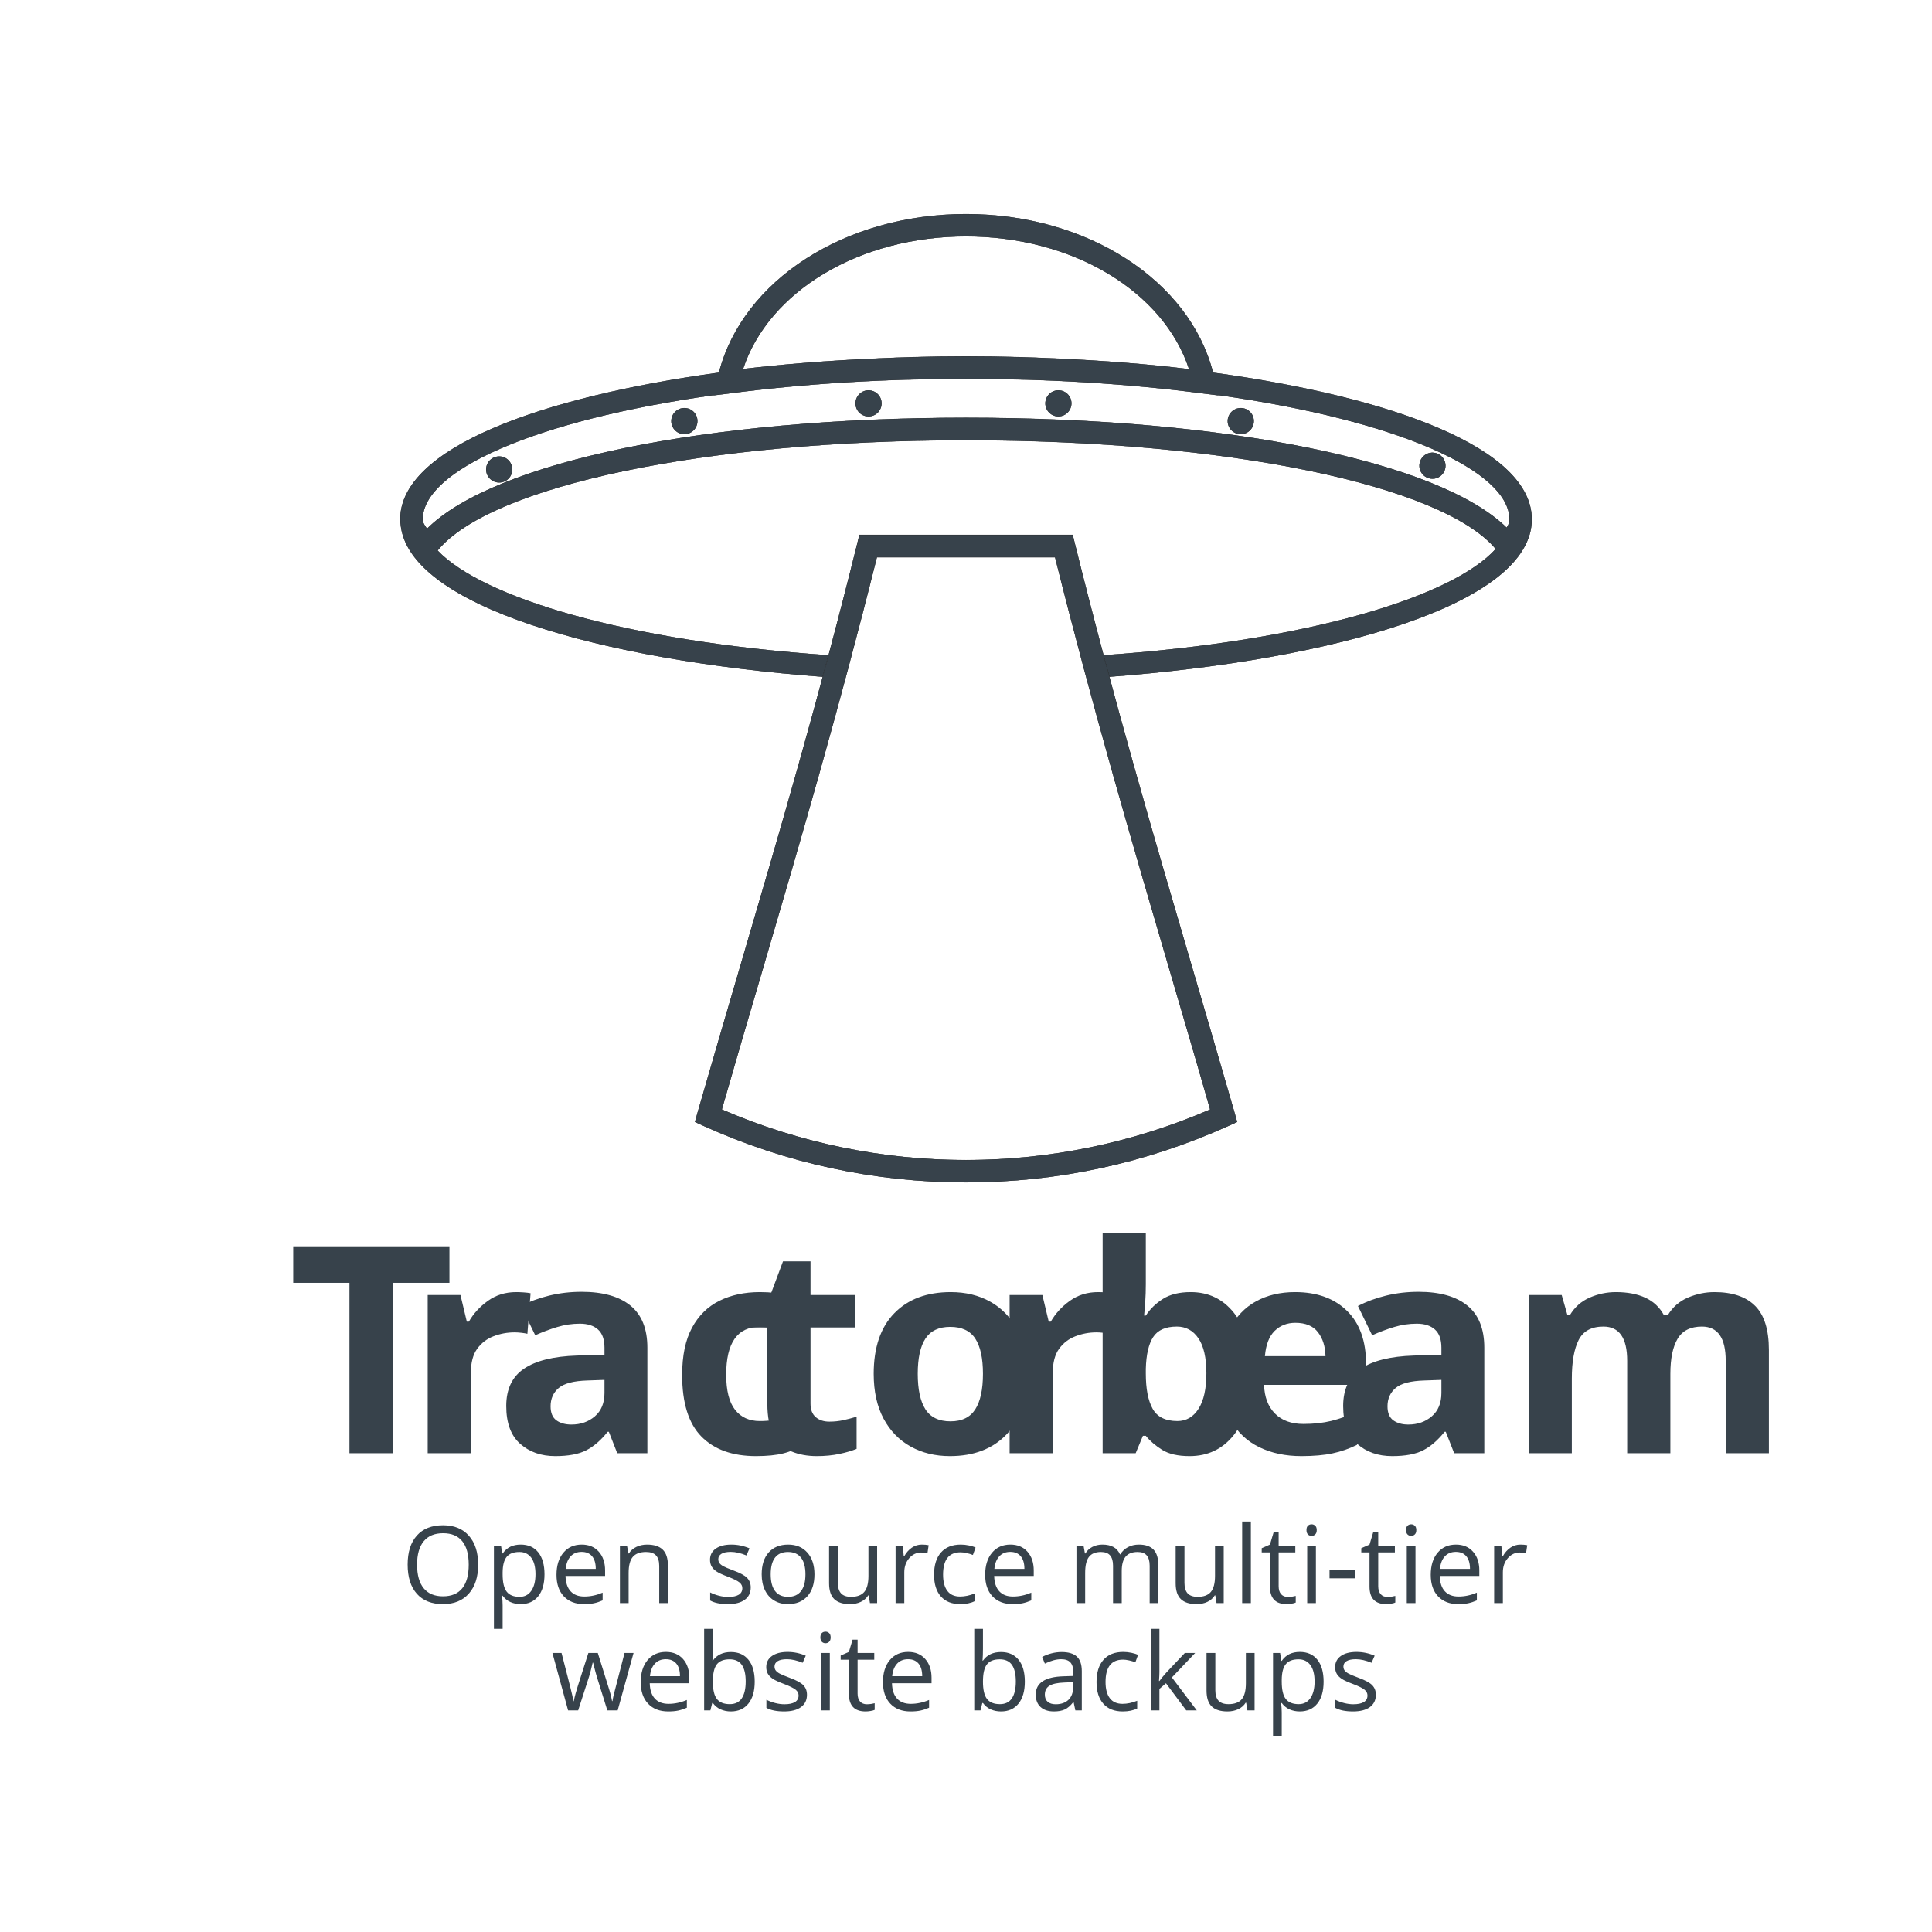
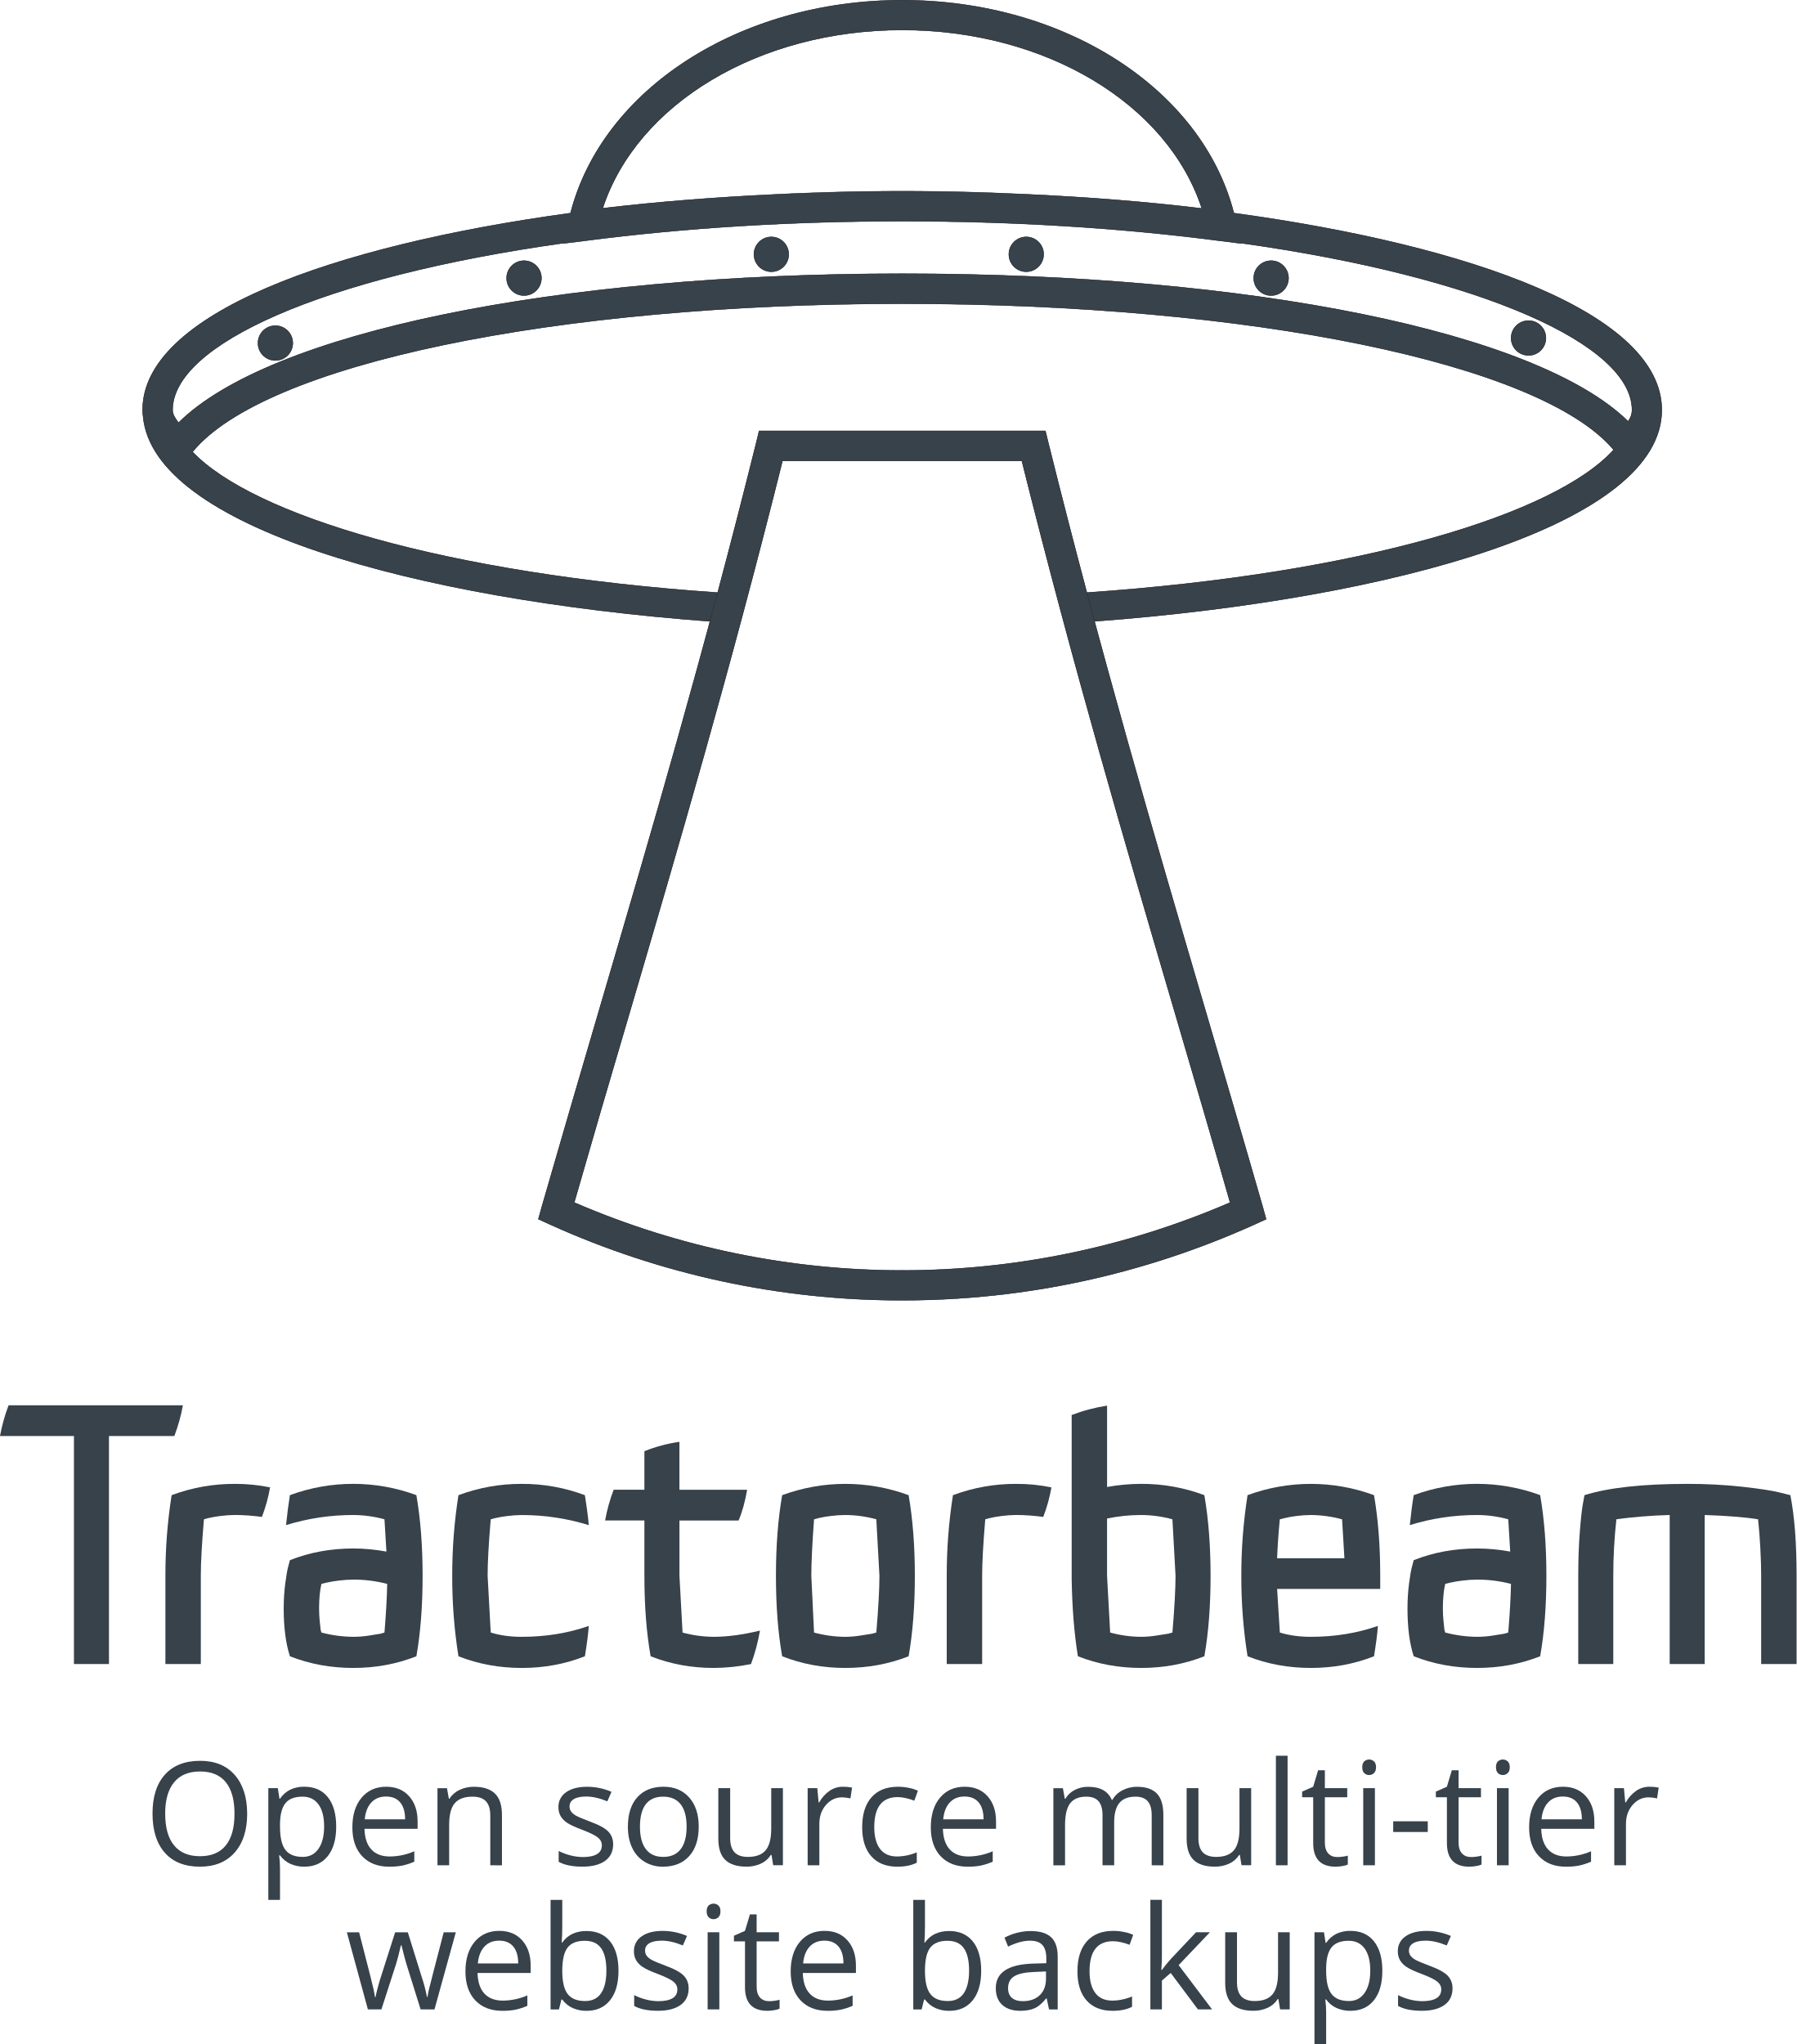
- <svg xmlns="http://www.w3.org/2000/svg" id="Logo" viewBox="0 0 3600 3600">
-   <defs>
-     <style>.cls-1,.cls-2,.cls-3,.cls-9{fill:#37424b;}.cls-2{stroke:#222;stroke-width:0.42px;}.cls-3{font-size:540px;font-family:Quam-Bold, Quam;font-weight:700;}.cls-4{letter-spacing:-0.11em;}.cls-5{letter-spacing:-0.03em;}.cls-6{letter-spacing:-0.01em;}.cls-7{letter-spacing:-0.01em;}.cls-8{letter-spacing:-0.01em;}.cls-9{font-size:200px;font-family:OpenSans, Open Sans;}</style>
+ <svg xmlns="http://www.w3.org/2000/svg" height="2836.38" width="2493.18" version="1.1" viewBox="0 0 2493.18 2836.38" id="Logo">
+   <defs id="defs142">
+     <style id="style140">.cls-1,.cls-2{fill:#37424b;}.cls-2{stroke:#222;stroke-width:0.42px;}</style>
  </defs>
-   <g id="Saucer">
-     <path class="cls-1" d="M930,899a24.22,24.22,0,1,1,24.37-24.31A24.19,24.19,0,0,1,930,899Zm0,0" />
-     <path class="cls-2" d="M930,899a24.22,24.22,0,1,1,24.37-24.31A24.15,24.15,0,0,1,930,899Zm0,0" />
-     <path class="cls-1" d="M1275.08,808.87a24.22,24.22,0,1,1,24.37-24.31,24.29,24.29,0,0,1-24.37,24.31Zm0,0" />
-     <path class="cls-2" d="M1275.08,808.91a24.25,24.25,0,1,1,24.37-24.37,24.31,24.31,0,0,1-24.37,24.37Zm0,0" />
-     <path class="cls-1" d="M1618.49,775.86a24.22,24.22,0,1,1,24.12-24.12,24.24,24.24,0,0,1-24.12,24.12Zm0,0" />
-     <path class="cls-2" d="M1618.49,775.84a24.22,24.22,0,1,1,24.12-24.06,24.19,24.19,0,0,1-24.12,24.06Zm0,0" />
-     <path class="cls-1" d="M1972.07,775.86a24.22,24.22,0,1,1,24.31-24.12,24.41,24.41,0,0,1-24.31,24.12Zm0,0" />
-     <path class="cls-2" d="M1972.07,775.84a24.22,24.22,0,1,1,24.31-24.06,24.36,24.36,0,0,1-24.31,24.06Zm0,0" />
-     <path class="cls-1" d="M2311.9,808.87a24.22,24.22,0,1,1,24.31-24.31,24.24,24.24,0,0,1-24.31,24.31Zm0,0" />
-     <path class="cls-2" d="M2311.9,808.91a24.25,24.25,0,1,1,24.31-24.37,24.25,24.25,0,0,1-24.31,24.37Zm0,0" />
-     <path class="cls-1" d="M2669.06,892a24.22,24.22,0,1,1,24.31-24.13A24.2,24.2,0,0,1,2669.06,892Zm0,0" />
-     <path class="cls-2" d="M2669.06,892A24.22,24.22,0,1,1,2693.37,868,24.19,24.19,0,0,1,2669.06,892Zm0,0" />
-     <path class="cls-1" d="M2260.32,694.42C2216.21,522.35,2025.56,399,1800,399s-416,123.39-460.32,295.46C1006.39,740,745.85,835.15,745.85,967.68a60.05,60.05,0,0,0,.74,9.44C761,1129,1121.33,1230.14,1533,1261c3.57-13.2,7.21-26.46,10.79-40-378.32-26-644.91-107.47-728.51-195.2,99-121.24,501.28-205.58,984.74-205.58,484.14,0,886.65,82.92,987.15,202.68-80.27,88.9-348.28,171.82-731,198.1,3.64,13.52,7.21,26.78,10.85,40,420.28-31.52,787.13-136.16,787.13-293.3,0-132.53-260.54-227.72-593.83-273.26ZM1800,440.42c199,0,368.27,102.41,415.71,247.46-77.86-9.38-158.56-15.67-241.48-19.49-15.18-.74-30.35-1.24-45.28-1.92-10.12-.24-20.3-.74-30.42-1-32.76-1-65.77-1.42-98.53-1.42s-65.58.43-98.59,1.42c-10.12.24-20,.74-30.11,1-15.18.44-30.35,1.18-45.53,1.92-82.92,3.82-163.68,10.11-241.3,19.25C1432,542.83,1601.15,440.42,1800,440.42ZM2807.39,983.35C2681.83,860,2285.86,778.51,1800,778.51c-483.95,0-878.93,82.19-1004.3,206.81-5.25-7.28-8.15-12.09-8.15-17.64,0-90.08,205.82-184.35,542.75-231.55l-.25.43,29.12-3.58c138.33-18.07,286.59-27.27,440.83-27.27s302.68,9.2,441,27.27l28.94,3.58v-.43c336.68,47.2,542.74,141.47,542.74,231.55,0,5.55-1.48,9.93-5.3,15.67Zm0,0" />
-     <path class="cls-2" d="M2260.32,694.4C2216.21,522.33,2025.56,398.94,1800,398.94S1384,522.33,1339.68,694.4c-333.29,45.53-593.83,140.73-593.83,273.32a59.3,59.3,0,0,0,.74,9.38C761,1128.93,1121.33,1230.18,1533,1261c3.57-13.27,7.21-26.53,10.79-40-378.32-26-644.91-107.48-728.51-195.22,99-121.23,501.28-205.57,984.74-205.57,484.14,0,886.65,82.92,987.15,202.68-80.27,89-348.28,171.82-731,198.11,3.64,13.51,7.21,26.77,10.85,40,420.28-31.59,787.13-136.17,787.13-293.31,0-132.59-260.54-227.79-593.83-273.32ZM1800,440.4c199,0,368.27,102.41,415.71,247.52-77.86-9.44-158.56-15.67-241.48-19.55-15.18-.75-30.35-1.18-45.28-1.92-10.12-.24-20.3-.74-30.42-1-32.76-.93-65.77-1.42-98.53-1.42s-65.58.49-98.59,1.42c-10.12.24-20,.74-30.11,1-15.18.5-30.35,1.17-45.53,1.92-82.92,3.88-163.68,10.11-241.3,19.31C1432,542.81,1601.15,440.4,1800,440.4Zm1007.39,543C2681.83,860,2285.86,778.5,1800,778.5c-483.95,0-878.93,82.17-1004.3,206.8-5.25-7.22-8.15-12-8.15-17.58,0-90.14,205.82-184.35,542.75-231.61l-.25.49,29.12-3.64c138.33-18.08,286.59-27.21,440.83-27.21s302.68,9.13,441,27.21L2270,736.6v-.49c336.68,47.26,542.74,141.47,542.74,231.61,0,5.55-1.48,9.87-5.3,15.67Zm0,0" />
-     <path class="cls-1" d="M1800,2203.1A1180.94,1180.94,0,0,1,1311.48,2098l-16.41-7.47,4.82-17.4c26.28-91.31,53-182.43,80-274.48,71.33-242.91,145.12-493.83,217.67-786.15l3.83-15.91h397.39l3.88,15.91c72.56,292.32,146.29,543.49,217.61,786.39,27,92,53.74,182.93,80,274.24l4.81,17.4-16.35,7.47C2134,2167.68,1969.67,2203.1,1800,2203.1Zm-455-135.67a1145.92,1145.92,0,0,0,910,0c-24.38-85.58-49.42-170.66-74.72-256.91-70.15-238.83-142.7-485.62-214.27-772.2H1633.91c-71.57,286.58-143.87,533.12-214,772-25.55,86.25-50.41,171.58-75,257.16Zm0,0" />
-     <path class="cls-2" d="M1800,2203.08A1180.94,1180.94,0,0,1,1311.48,2098l-16.41-7.47,4.82-17.34c26.28-91.37,53-182.43,80-274.48,71.33-243,145.12-493.83,217.67-786.21l3.83-15.86h397.39l3.88,15.86C2075.23,1304.89,2149,1556,2220.28,1798.9c27,92.11,53.74,182.93,80,274.3l4.81,17.34-16.35,7.47C2134,2167.66,1969.67,2203.08,1800,2203.08Zm-455-135.67a1145.92,1145.92,0,0,0,910,0c-24.38-85.58-49.42-170.66-74.72-256.91-70.15-238.83-142.7-485.62-214.27-772.2H1633.91c-71.57,286.58-143.87,533.12-214,772-25.55,86.26-50.41,171.58-75,257.16Zm0,0" />
+   <g transform="translate(-548,-398.73)" id="Saucer">
+     <path id="path144" d="M 930,899 A 24.22,24.22 0 1 1 954.37,874.69 24.19,24.19 0 0 1 930,899 Z m 0,0" class="cls-1" />
+     <path id="path146" d="M 930,899 A 24.22,24.22 0 1 1 954.37,874.69 24.15,24.15 0 0 1 930,899 Z m 0,0" class="cls-2" />
+     <path id="path148" d="m 1275.08,808.87 a 24.22,24.22 0 1 1 24.37,-24.31 24.29,24.29 0 0 1 -24.37,24.31 z m 0,0" class="cls-1" />
+     <path id="path150" d="m 1275.08,808.91 a 24.25,24.25 0 1 1 24.37,-24.37 24.31,24.31 0 0 1 -24.37,24.37 z m 0,0" class="cls-2" />
+     <path id="path152" d="m 1618.49,775.86 a 24.22,24.22 0 1 1 24.12,-24.12 24.24,24.24 0 0 1 -24.12,24.12 z m 0,0" class="cls-1" />
+     <path id="path154" d="m 1618.49,775.84 a 24.22,24.22 0 1 1 24.12,-24.06 24.19,24.19 0 0 1 -24.12,24.06 z m 0,0" class="cls-2" />
+     <path id="path156" d="m 1972.07,775.86 a 24.22,24.22 0 1 1 24.31,-24.12 24.41,24.41 0 0 1 -24.31,24.12 z m 0,0" class="cls-1" />
+     <path id="path158" d="m 1972.07,775.84 a 24.22,24.22 0 1 1 24.31,-24.06 24.36,24.36 0 0 1 -24.31,24.06 z m 0,0" class="cls-2" />
+     <path id="path160" d="m 2311.9,808.87 a 24.22,24.22 0 1 1 24.31,-24.31 24.24,24.24 0 0 1 -24.31,24.31 z m 0,0" class="cls-1" />
+     <path id="path162" d="m 2311.9,808.91 a 24.25,24.25 0 1 1 24.31,-24.37 24.25,24.25 0 0 1 -24.31,24.37 z m 0,0" class="cls-2" />
+     <path id="path164" d="m 2669.06,892 a 24.22,24.22 0 1 1 24.31,-24.13 24.2,24.2 0 0 1 -24.31,24.13 z m 0,0" class="cls-1" />
+     <path id="path166" d="m 2669.06,892 a 24.22,24.22 0 1 1 24.31,-24 24.19,24.19 0 0 1 -24.31,24 z m 0,0" class="cls-2" />
+     <path id="path168" d="M 2260.32,694.42 C 2216.21,522.35 2025.56,399 1800,399 1574.44,399 1384,522.39 1339.68,694.46 1006.39,740 745.85,835.15 745.85,967.68 a 60.05,60.05 0 0 0 0.74,9.44 C 761,1129 1121.33,1230.14 1533,1261 c 3.57,-13.2 7.21,-26.46 10.79,-40 -378.32,-26 -644.91,-107.47 -728.51,-195.2 99,-121.24 501.28,-205.58 984.74,-205.58 484.14,0 886.65,82.92 987.15,202.68 -80.27,88.9 -348.28,171.82 -731,198.1 3.64,13.52 7.21,26.78 10.85,40 420.28,-31.52 787.13,-136.16 787.13,-293.3 0,-132.53 -260.54,-227.72 -593.83,-273.26 z M 1800,440.42 c 199,0 368.27,102.41 415.71,247.46 -77.86,-9.38 -158.56,-15.67 -241.48,-19.49 -15.18,-0.74 -30.35,-1.24 -45.28,-1.92 -10.12,-0.24 -20.3,-0.74 -30.42,-1 -32.76,-1 -65.77,-1.42 -98.53,-1.42 -32.76,0 -65.58,0.43 -98.59,1.42 -10.12,0.24 -20,0.74 -30.11,1 -15.18,0.44 -30.35,1.18 -45.53,1.92 -82.92,3.82 -163.68,10.11 -241.3,19.25 C 1432,542.83 1601.15,440.42 1800,440.42 Z M 2807.39,983.35 C 2681.83,860 2285.86,778.51 1800,778.51 c -483.95,0 -878.93,82.19 -1004.3,206.81 -5.25,-7.28 -8.15,-12.09 -8.15,-17.64 0,-90.08 205.82,-184.35 542.75,-231.55 l -0.25,0.43 29.12,-3.58 c 138.33,-18.07 286.59,-27.27 440.83,-27.27 154.24,0 302.68,9.2 441,27.27 l 28.94,3.58 v -0.43 c 336.68,47.2 542.74,141.47 542.74,231.55 0,5.55 -1.48,9.93 -5.3,15.67 z m 0,0" class="cls-1" />
+     <path id="path170" d="M 2260.32,694.4 C 2216.21,522.33 2025.56,398.94 1800,398.94 c -225.56,0 -416,123.39 -460.32,295.46 -333.29,45.53 -593.83,140.73 -593.83,273.32 a 59.3,59.3 0 0 0 0.74,9.38 c 14.41,151.83 374.74,253.08 786.41,283.9 3.57,-13.27 7.21,-26.53 10.79,-40 -378.32,-26 -644.91,-107.48 -728.51,-195.22 99,-121.23 501.28,-205.57 984.74,-205.57 484.14,0 886.65,82.92 987.15,202.68 -80.27,89 -348.28,171.82 -731,198.11 3.64,13.51 7.21,26.77 10.85,40 420.28,-31.59 787.13,-136.17 787.13,-293.31 0,-132.59 -260.54,-227.79 -593.83,-273.32 z M 1800,440.4 c 199,0 368.27,102.41 415.71,247.52 -77.86,-9.44 -158.56,-15.67 -241.48,-19.55 -15.18,-0.75 -30.35,-1.18 -45.28,-1.92 -10.12,-0.24 -20.3,-0.74 -30.42,-1 -32.76,-0.93 -65.77,-1.42 -98.53,-1.42 -32.76,0 -65.58,0.49 -98.59,1.42 -10.12,0.24 -20,0.74 -30.11,1 -15.18,0.5 -30.35,1.17 -45.53,1.92 -82.92,3.88 -163.68,10.11 -241.3,19.31 C 1432,542.81 1601.15,440.4 1800,440.4 Z m 1007.39,543 C 2681.83,860 2285.86,778.5 1800,778.5 c -483.95,0 -878.93,82.17 -1004.3,206.8 -5.25,-7.22 -8.15,-12 -8.15,-17.58 0,-90.14 205.82,-184.35 542.75,-231.61 l -0.25,0.49 29.12,-3.64 c 138.33,-18.08 286.59,-27.21 440.83,-27.21 154.24,0 302.68,9.13 441,27.21 l 29,3.64 v -0.49 c 336.68,47.26 542.74,141.47 542.74,231.61 0,5.55 -1.48,9.87 -5.3,15.67 z m 0,0" class="cls-2" />
+     <path id="path172" d="M 1800,2203.1 A 1180.94,1180.94 0 0 1 1311.48,2098 l -16.41,-7.47 4.82,-17.4 c 26.28,-91.31 53,-182.43 80,-274.48 71.33,-242.91 145.12,-493.83 217.67,-786.15 l 3.83,-15.91 h 397.39 l 3.88,15.91 c 72.56,292.32 146.29,543.49 217.61,786.39 27,92 53.74,182.93 80,274.24 l 4.81,17.4 -16.35,7.47 C 2134,2167.68 1969.67,2203.1 1800,2203.1 Z m -455,-135.67 a 1145.92,1145.92 0 0 0 910,0 c -24.38,-85.58 -49.42,-170.66 -74.72,-256.91 -70.15,-238.83 -142.7,-485.62 -214.27,-772.2 h -332.1 c -71.57,286.58 -143.87,533.12 -214,772 -25.55,86.25 -50.41,171.58 -75,257.16 z m 0,0" class="cls-1" />
+     <path id="path174" d="M 1800,2203.08 A 1180.94,1180.94 0 0 1 1311.48,2098 l -16.41,-7.47 4.82,-17.34 c 26.28,-91.37 53,-182.43 80,-274.48 71.33,-243 145.12,-493.83 217.67,-786.21 l 3.83,-15.86 h 397.39 l 3.88,15.86 c 72.57,292.39 146.34,543.5 217.62,786.4 27,92.11 53.74,182.93 80,274.3 l 4.81,17.34 -16.35,7.47 C 2134,2167.66 1969.67,2203.08 1800,2203.08 Z m -455,-135.67 a 1145.92,1145.92 0 0 0 910,0 c -24.38,-85.58 -49.42,-170.66 -74.72,-256.91 -70.15,-238.83 -142.7,-485.62 -214.27,-772.2 h -332.1 c -71.57,286.58 -143.87,533.12 -214,772 -25.55,86.26 -50.41,171.58 -75,257.16 z m 0,0" class="cls-2" />
  </g>
-   <text id="Name" class="cls-3" transform="translate(535.6 2707.87)">
-     <tspan class="cls-4">T</tspan>
-     <tspan class="cls-5" x="219.24" y="0">r</tspan>
-     <tspan x="385.02" y="0">ac</tspan>
-     <tspan class="cls-6" x="843.47" y="0">t</tspan>
-     <tspan x="1068.11" y="0">o</tspan>
-     <tspan class="cls-7" x="1303.55" y="0">r</tspan>
-     <tspan x="1476.88" y="0">b</tspan>
-     <tspan class="cls-8" x="1713.94" y="0">e</tspan>
-     <tspan x="1944.52" y="0">am</tspan>
-   </text>
-   <text id="Tag" class="cls-9" transform="translate(747.41 2987.11)">Open source multi-tier <tspan x="279.69" y="200">website backups</tspan>
-   </text>
+   <path id="path177" d="m 11.9,1950.04 h 241.92 a 237.16,237.16 0 0 1 -11.88,42.66 h -90.72 v 316.44 h -48.6 V 1992.7 H 0 a 244.76,244.76 0 0 1 11.9,-42.66 z" class="cls-1" />
+   <path id="path179" d="m 326.19,2059.12 a 236.86,236.86 0 0 1 48.6,4.86 216.62,216.62 0 0 1 -11.34,41 281.18,281.18 0 0 0 -37.26,-2.7 163.58,163.58 0 0 0 -20,1.35 153.81,153.81 0 0 0 -17.28,3 l -5.91,1.64 q -4.34,51.32 -4.32,78.3 v 122.58 h -49.15 v -122.59 a 712.39,712.39 0 0 1 8.64,-111.78 247.78,247.78 0 0 1 88.02,-15.66 z" class="cls-1" />
+   <path id="path181" d="m 577.82,2074.78 q 8.64,49.69 8.64,111.78 0,63.18 -8.64,111.78 -41,16.2 -87.48,16.2 -47,0 -88,-16.2 -8.64,-26.45 -8.64,-66.42 a 270,270 0 0 1 2.16,-34.56 q 2.16,-16.73 4.32,-24.3 l 2.16,-8.1 q 41,-16.2 88,-16.2 a 251.42,251.42 0 0 1 45.9,4.32 l -2.7,-44.82 a 166.78,166.78 0 0 0 -43.2,-5.94 314.47,314.47 0 0 0 -93.42,14 q 2.7,-25.37 5.4,-41.58 a 253.68,253.68 0 0 1 175.5,0 z m -87.48,196.56 a 141.9,141.9 0 0 0 21.06,-1.62 q 10.8,-1.62 16.74,-2.7 l 5.4,-1.62 q 3.24,-39.4 3.78,-67.5 a 185.11,185.11 0 0 0 -47,-5.94 170.47,170.47 0 0 0 -20.25,1.35 153.38,153.38 0 0 0 -17.55,3 l -6.48,1.62 q -3.24,14.05 -3.24,34 0,8.66 0.81,17 0.81,8.34 1.35,12.69 l 1.08,3.78 a 178.25,178.25 0 0 0 44.3,5.94 z" class="cls-1" />
+   <path id="path183" d="m 724.16,2059.12 a 246.43,246.43 0 0 1 87.48,15.66 q 4.3,27 5.4,41.58 a 312.73,312.73 0 0 0 -92.88,-14 163.58,163.58 0 0 0 -20,1.35 153.81,153.81 0 0 0 -17.28,3 l -5.88,1.56 q -4.34,51.32 -4.32,78.3 l 4.32,78.84 q 19.44,6 43.2,5.94 49.66,0 92.88,-15.12 -1.1,15.68 -5.4,42.12 -41.06,16.2 -87.48,16.2 -47,0 -88,-16.2 a 698.89,698.89 0 0 1 -8.64,-111.78 712.39,712.39 0 0 1 8.64,-111.78 247.78,247.78 0 0 1 87.96,-15.67 z" class="cls-1" />
+   <path id="path185" d="m 990.37,2271.34 q 28.62,0 64.26,-8.64 a 261.83,261.83 0 0 1 -12.42,46.44 264.35,264.35 0 0 1 -51.84,5.4 q -46.44,0 -87.48,-16.2 -8.64,-48.6 -8.64,-111.78 v -76.68 h -54.54 a 237.62,237.62 0 0 1 11.88,-42.66 h 42.66 v -53.46 a 210.69,210.69 0 0 1 48.6,-13 v 66.51 h 94 q -4.32,24.86 -11.88,42.66 h -82.08 v 76.68 l 4.32,78.84 a 170.13,170.13 0 0 0 43.16,5.89 z" class="cls-1" />
+   <path id="path187" d="m 1260.91,2074.78 q 8.64,49.69 8.64,111.78 0,63.18 -8.64,111.78 -41,16.2 -88,16.2 -46.44,0 -87.48,-16.2 -8.64,-48.6 -8.64,-111.78 0,-62.09 8.64,-111.78 a 253.68,253.68 0 0 1 175.5,0 z m -44.82,190.62 q 4.32,-51.28 4.32,-78.84 l -4.32,-78.3 a 166.78,166.78 0 0 0 -43.2,-5.94 163.84,163.84 0 0 0 -20,1.35 154.22,154.22 0 0 0 -17.28,3 l -5.94,1.62 q -3.78,51.32 -3.78,78.3 l 3.78,78.84 a 170.13,170.13 0 0 0 43.2,5.94 135.34,135.34 0 0 0 20,-1.62 q 10.8,-1.62 17.28,-2.7 z" class="cls-1" />
+   <path id="path189" d="m 1410.49,2059.12 a 236.72,236.72 0 0 1 48.6,4.86 215.15,215.15 0 0 1 -11.34,41 280.94,280.94 0 0 0 -37.26,-2.7 163.71,163.71 0 0 0 -20,1.35 153.81,153.81 0 0 0 -17.28,3 l -5.94,1.62 q -4.33,51.32 -4.32,78.3 v 122.58 h -49.14 v -122.57 a 713.59,713.59 0 0 1 8.64,-111.78 247.82,247.82 0 0 1 88.04,-15.66 z" class="cls-1" />
+   <path id="path191" d="m 1671.31,2074.78 q 8.63,49.69 8.64,111.78 0,63.18 -8.64,111.78 -41.05,16.2 -87.48,16.2 -47,0 -88,-16.2 -7.57,-45.89 -8.64,-106.92 v -227.88 a 239.72,239.72 0 0 1 49.14,-13 v 112.86 a 272.1,272.1 0 0 1 47.52,-4.32 246.43,246.43 0 0 1 87.46,15.7 z M 1627,2265.4 q 4.3,-51.28 4.32,-78.84 l -4.32,-78.29 a 166.84,166.84 0 0 0 -43.2,-5.94 231.27,231.27 0 0 0 -47.52,4.86 v 79.38 l 4.32,78.84 a 165.87,165.87 0 0 0 43.2,5.94 135.55,135.55 0 0 0 20,-1.62 q 10.79,-1.62 17.28,-2.7 z" class="cls-1" />
+   <path id="path193" d="m 1906.75,2074.78 q 8.63,49.69 8.63,111.78 v 18.36 h -143.09 l 3.77,60.48 q 19.46,6 43.2,5.94 49.68,0 92.88,-15.12 -1.08,15.68 -5.39,42.12 -41.05,16.2 -87.49,16.2 -47,0 -88,-16.2 a 698.87,698.87 0 0 1 -8.65,-111.78 712.38,712.38 0 0 1 8.65,-111.78 253.68,253.68 0 0 1 175.5,0 z m -87.49,27.54 a 163.55,163.55 0 0 0 -20,1.35 128.85,128.85 0 0 0 -16.75,3 l -6.48,1.62 q -2.7,28.1 -3.77,54 h 93.42 l -3.25,-54 a 171,171 0 0 0 -43.17,-5.97 z" class="cls-1" />
+   <path id="path195" d="m 2137.33,2074.78 q 8.63,49.69 8.64,111.78 0,63.18 -8.64,111.78 -41.05,16.2 -87.48,16.2 -47,0 -88,-16.2 -8.65,-26.45 -8.64,-66.42 a 268.21,268.21 0 0 1 2.16,-34.56 q 2.15,-16.73 4.32,-24.3 l 2.16,-8.1 q 41,-16.2 88,-16.2 a 251.5,251.5 0 0 1 45.9,4.32 l -2.7,-44.82 a 166.84,166.84 0 0 0 -43.2,-5.94 314.42,314.42 0 0 0 -93.42,14 q 2.68,-25.37 5.4,-41.58 a 253.68,253.68 0 0 1 175.5,0 z m -87.48,196.56 a 142.11,142.11 0 0 0 21.06,-1.62 q 10.78,-1.62 16.74,-2.7 l 5.4,-1.62 q 3.24,-39.4 3.78,-67.5 a 185.11,185.11 0 0 0 -47,-5.94 170.2,170.2 0 0 0 -20.25,1.35 153,153 0 0 0 -17.55,3 l -6.48,1.62 q -3.24,14.05 -3.24,34 0,8.66 0.81,17 c 0.54,5.59 1,9.82 1.35,12.69 l 1.08,3.78 a 178.19,178.19 0 0 0 44.3,5.94 z" class="cls-1" />
+   <path id="path197" d="m 2484.54,2074.78 q 8.63,43.74 8.64,111.78 v 122.58 H 2444 v -122.58 q 0,-17.26 -1.08,-37 -1.08,-19.74 -2.16,-30.51 l -1.08,-10.8 q -26.46,-4.3 -74,-5.94 v 206.82 h -48.6 v -206.81 q -21.06,0.55 -39.42,2.16 -18.36,1.61 -26.46,2.7 l -8.1,1.08 a 715.94,715.94 0 0 0 -4.32,78.3 v 122.58 h -48.6 v -122.58 q 0,-32.92 2.16,-60.75 2.16,-27.83 4.32,-39.15 l 2.16,-11.88 q 49.68,-15.65 142.56,-15.66 a 688.16,688.16 0 0 1 76.95,4.05 q 35.91,4 51,7.83 z" class="cls-1" />
+   <path id="path199" d="m 343,2516.79 q 0,34.29 -17.34,53.91 -17.34,19.62 -48.19,19.63 -31.55,0 -48.68,-19.29 -17.13,-19.29 -17.14,-54.44 0,-34.86 17.19,-54 17.19,-19.14 48.82,-19.19 30.76,0 48,19.53 17.24,19.53 17.34,53.85 z m -113.77,0 q 0,29 12.35,44 12.35,15 35.89,15 23.73,0 35.84,-14.94 12.11,-14.94 12.11,-44.05 0,-28.8 -12.06,-43.7 -12.06,-14.9 -35.7,-14.89 -23.73,0 -36.08,15 -12.35,15 -12.38,43.58 z" class="cls-1" />
+   <path id="path201" d="m 422.17,2590.33 a 46.4,46.4 0 0 1 -19.1,-3.86 36,36 0 0 1 -14.5,-11.86 h -1.17 a 143.72,143.72 0 0 1 1.17,17.77 v 44 h -16.21 v -155.04 h 13.18 l 2.25,14.65 h 0.78 a 37.64,37.64 0 0 1 14.55,-12.72 44.17,44.17 0 0 1 19,-3.91 q 21.29,0 32.86,14.55 11.57,14.55 11.57,40.82 0,26.37 -11.77,41 -11.77,14.63 -32.61,14.6 z m -2.35,-97.17 q -16.41,0 -23.73,9.08 -7.32,9.08 -7.52,28.91 v 3.61 q 0,22.56 7.52,32.28 7.52,9.72 24.12,9.71 13.88,0 21.73,-11.23 7.85,-11.23 7.86,-30.95 0,-20 -7.86,-30.72 -7.86,-10.72 -22.12,-10.69 z" class="cls-1" />
+   <path id="path203" d="m 540.13,2590.33 q -23.73,0 -37.45,-14.45 -13.72,-14.45 -13.68,-40.14 0,-25.87 12.75,-41.11 12.75,-15.24 34.23,-15.24 20.11,0 31.83,13.23 11.72,13.23 11.72,34.92 v 10.25 H 505.8 q 0.48,18.84 9.52,28.61 9.04,9.77 25.44,9.77 a 86.18,86.18 0 0 0 34.18,-7.23 v 14.45 a 85.86,85.86 0 0 1 -16.26,5.33 91.71,91.71 0 0 1 -18.55,1.61 z m -4.39,-97.36 q -12.88,0 -20.56,8.39 -7.68,8.39 -9,23.25 h 56 q 0,-15.33 -6.84,-23.49 -6.84,-8.16 -19.6,-8.15 z" class="cls-1" />
+   <path id="path205" d="m 680.37,2588.38 v -69.24 q 0,-13.1 -6,-19.53 -6,-6.43 -18.65,-6.45 -16.8,0 -24.61,9.08 -7.81,9.08 -7.81,30 v 56.16 h -16.21 v -107 h 13.18 l 2.64,14.65 h 0.78 a 33,33 0 0 1 14,-12.25 45.36,45.36 0 0 1 20,-4.35 q 19.33,0 29.1,9.33 9.77,9.33 9.77,29.83 v 69.83 z" class="cls-1" />
+   <path id="path207" d="m 850.88,2559.18 q 0,14.94 -11.14,23 -11.14,8.06 -31.25,8.11 -21.29,0 -33.2,-6.74 v -15 a 79.48,79.48 0 0 0 16.55,6.15 69.1,69.1 0 0 0 17,2.25 q 12.7,0 19.54,-4 6.84,-4 6.83,-12.36 0,-6.24 -5.42,-10.69 -5.42,-4.45 -21.14,-10.5 -14.94,-5.57 -21.24,-9.71 a 29,29 0 0 1 -9.38,-9.43 24.56,24.56 0 0 1 -3.07,-12.6 24,24 0 0 1 10.64,-20.65 q 10.65,-7.58 29.2,-7.57 a 85.36,85.36 0 0 1 33.79,7 l -5.76,13.19 q -16.11,-6.65 -29.2,-6.64 -11.52,0 -17.38,3.61 -5.86,3.61 -5.86,10 a 12.14,12.14 0 0 0 2.19,7.32 21.82,21.82 0 0 0 7.09,5.77 q 4.88,2.73 18.75,7.91 19,6.93 25.73,14 6.73,7.07 6.73,17.58 z" class="cls-1" />
+   <path id="path209" d="m 969.63,2534.76 q 0,26.18 -13.19,40.87 -13.19,14.69 -36.42,14.7 a 48.27,48.27 0 0 1 -25.49,-6.74 44.5,44.5 0 0 1 -17.19,-19.34 q -6.06,-12.58 -6,-29.49 0,-26.17 13.08,-40.77 13.08,-14.6 36.33,-14.6 22.46,0 35.69,14.94 13.23,14.94 13.19,40.43 z m -81.55,0 q 0,20.51 8.21,31.25 8.21,10.74 24.12,10.74 15.91,0 24.17,-10.69 8.26,-10.69 8.25,-31.3 0,-20.4 -8.25,-31 -8.25,-10.6 -24.37,-10.6 -15.92,0 -24,10.45 -8.08,10.45 -8.13,31.15 z" class="cls-1" />
+   <path id="path211" d="m 1013.28,2481.34 v 69.44 q 0,13.08 6,19.53 6,6.45 18.65,6.44 16.8,0 24.56,-9.18 7.76,-9.18 7.76,-30 v -56.25 h 16.21 v 107 H 1073 l -2.34,-14.36 h -0.88 a 32.29,32.29 0 0 1 -13.82,12.11 46.41,46.41 0 0 1 -20.16,4.2 q -19.53,0 -29.25,-9.28 -9.72,-9.28 -9.72,-29.69 v -70 z" class="cls-1" />
+   <path id="path213" d="m 1169.63,2479.39 a 63.55,63.55 0 0 1 12.79,1.17 l -2.25,15 a 55.53,55.53 0 0 0 -11.71,-1.46 q -13,0 -22.22,10.54 -9.22,10.54 -9.23,26.27 v 57.43 h -16.21 v -107 h 13.38 l 1.85,19.83 h 0.78 a 47,47 0 0 1 14.36,-16.11 32.29,32.29 0 0 1 18.46,-5.67 z" class="cls-1" />
+   <path id="path215" d="m 1245.21,2590.33 q -23.24,0 -36,-14.31 -12.76,-14.31 -12.75,-40.48 0,-26.85 12.94,-41.5 12.94,-14.65 36.87,-14.65 a 73,73 0 0 1 15.43,1.66 50.9,50.9 0 0 1 12.11,3.91 l -5,13.77 a 77.55,77.55 0 0 0 -11.72,-3.57 52.63,52.63 0 0 0 -11.23,-1.41 q -32.62,0 -32.62,41.6 0,19.73 8,30.27 8,10.54 23.58,10.55 a 72.1,72.1 0 0 0 27.44,-5.76 v 14.35 q -10.74,5.57 -27.05,5.57 z" class="cls-1" />
+   <path id="path217" d="m 1342.87,2590.33 q -23.73,0 -37.45,-14.45 -13.72,-14.45 -13.72,-40.14 0,-25.87 12.74,-41.11 12.74,-15.24 34.23,-15.24 20.11,0 31.84,13.23 11.73,13.23 11.71,34.92 v 10.25 h -73.73 q 0.49,18.84 9.53,28.61 9.04,9.77 25.44,9.77 a 86.13,86.13 0 0 0 34.17,-7.23 v 14.45 a 85.55,85.55 0 0 1 -16.25,5.33 91.78,91.78 0 0 1 -18.51,1.61 z m -4.4,-97.36 q -12.88,0 -20.55,8.39 -7.67,8.39 -9,23.25 h 56 q 0,-15.33 -6.83,-23.49 -6.83,-8.16 -19.62,-8.15 z" class="cls-1" />
+   <path id="path219" d="m 1598.24,2588.38 v -69.63 q 0,-12.8 -5.47,-19.19 -5.47,-6.39 -17,-6.4 -15.14,0 -22.36,8.69 -7.22,8.69 -7.23,26.76 v 59.77 H 1530 v -69.63 q 0,-12.8 -5.47,-19.19 -5.47,-6.39 -17.09,-6.4 -15.24,0 -22.31,9.13 -7.07,9.13 -7.13,29.98 v 56.16 h -16.22 v -107 H 1475 l 2.63,14.65 h 0.79 a 31.81,31.81 0 0 1 12.94,-12.2 39.51,39.51 0 0 1 18.7,-4.4 q 25.09,0 32.81,18.17 h 0.78 a 34.15,34.15 0 0 1 13.87,-13.29 43.05,43.05 0 0 1 20.7,-4.88 q 18.17,0 27.2,9.33 9.03,9.33 9,29.83 v 69.83 z" class="cls-1" />
+   <path id="path221" d="m 1663.08,2481.34 v 69.44 q 0,13.08 6,19.53 6,6.45 18.65,6.44 16.8,0 24.56,-9.18 7.76,-9.18 7.77,-30 v -56.25 h 16.21 v 107 h -13.38 l -2.34,-14.36 h -0.88 a 32.35,32.35 0 0 1 -13.82,12.11 46.46,46.46 0 0 1 -20.17,4.2 q -19.53,0 -29.25,-9.28 -9.72,-9.28 -9.71,-29.69 v -70 z" class="cls-1" />
+   <path id="path223" d="m 1786.81,2588.38 h -16.21 v -152 h 16.21 z" class="cls-1" />
+   <path id="path225" d="m 1855.76,2576.95 a 52.18,52.18 0 0 0 8.3,-0.64 54.43,54.43 0 0 0 6.35,-1.31 v 12.4 a 29.81,29.81 0 0 1 -7.77,2.1 58.57,58.57 0 0 1 -9.22,0.83 q -31.07,0 -31.06,-32.72 v -63.67 H 1807 v -7.81 l 15.33,-6.74 6.84,-22.85 h 9.37 v 24.8 h 31.06 v 12.6 h -31.06 v 63 q 0,9.68 4.59,14.84 4.59,5.16 12.63,5.17 z" class="cls-1" />
+   <path id="path227" d="m 1890.43,2452.34 q 0,-5.57 2.73,-8.15 a 10.14,10.14 0 0 1 13.58,0 c 1.88,1.76 2.83,4.46 2.83,8.11 0,3.65 -1,6.36 -2.83,8.15 a 9.44,9.44 0 0 1 -6.74,2.69 9.32,9.32 0 0 1 -6.84,-2.69 c -1.82,-1.75 -2.73,-4.46 -2.73,-8.11 z m 17.58,136 h -16.22 v -107 H 1908 Z" class="cls-1" />
+   <path id="path229" d="m 1933.4,2542.18 v -14.84 h 47.95 v 14.84 z" class="cls-1" />
+   <path id="path231" d="m 2041.31,2576.95 a 52.18,52.18 0 0 0 8.3,-0.64 54.88,54.88 0 0 0 6.35,-1.31 v 12.4 a 29.81,29.81 0 0 1 -7.77,2.1 58.69,58.69 0 0 1 -9.23,0.83 q -31,0 -31.05,-32.72 v -63.67 h -15.33 v -7.81 l 15.33,-6.74 6.83,-22.85 h 9.38 v 24.8 h 31.05 v 12.6 h -31.05 v 63 q 0,9.68 4.59,14.84 4.59,5.16 12.6,5.17 z" class="cls-1" />
+   <path id="path233" d="m 2076,2452.34 c 0,-3.71 0.92,-6.43 2.74,-8.15 a 10.12,10.12 0 0 1 13.57,0 q 2.83,2.64 2.84,8.11 c 0,3.65 -0.95,6.36 -2.84,8.15 a 9.42,9.42 0 0 1 -6.74,2.69 9.32,9.32 0 0 1 -6.83,-2.69 c -1.85,-1.75 -2.74,-4.46 -2.74,-8.11 z m 17.58,136 h -16.21 v -107 h 16.21 z" class="cls-1" />
+   <path id="path235" d="m 2173.14,2590.33 q -23.73,0 -37.45,-14.45 -13.72,-14.45 -13.69,-40.14 0,-25.87 12.74,-41.11 12.74,-15.24 34.23,-15.24 20.11,0 31.84,13.23 11.73,13.23 11.72,34.92 v 10.25 h -73.73 q 0.48,18.84 9.52,28.61 9.04,9.77 25.44,9.77 a 86.21,86.21 0 0 0 34.18,-7.23 v 14.45 a 85.86,85.86 0 0 1 -16.26,5.33 91.71,91.71 0 0 1 -18.54,1.61 z m -4.39,-97.36 q -12.9,0 -20.56,8.39 -7.66,8.39 -9,23.25 h 56 q 0,-15.33 -6.84,-23.49 -6.84,-8.16 -19.6,-8.15 z" class="cls-1" />
+   <path id="path237" d="m 2289,2479.39 a 63.65,63.65 0 0 1 12.8,1.17 l -2.25,15 a 55.61,55.61 0 0 0 -11.72,-1.46 q -13,0 -22.22,10.54 -9.22,10.54 -9.22,26.27 v 57.43 h -16.22 v -107 h 13.38 l 1.86,19.83 h 0.78 a 46.93,46.93 0 0 1 14.36,-16.11 32.26,32.26 0 0 1 18.45,-5.67 z" class="cls-1" />
+   <path id="path239" d="m 583.69,2788.38 -19.63,-62.8 q -1.86,-5.76 -6.93,-26.17 h -0.78 q -3.91,17.09 -6.84,26.37 l -20.22,62.6 h -18.75 l -29.19,-107 h 17 q 10.35,40.33 15.77,61.43 5.42,21.1 6.2,28.42 h 0.78 q 1.08,-5.57 3.47,-14.41 2.39,-8.84 4.15,-14 l 19.63,-61.43 h 17.58 l 19.14,61.43 a 208.16,208.16 0 0 1 7.42,28.22 h 0.78 a 103.79,103.79 0 0 1 2.1,-10.84 q 1.71,-7.32 20.36,-78.81 h 16.8 l -29.59,107 z" class="cls-1" />
+   <path id="path241" d="m 697.07,2790.33 q -23.73,0 -37.45,-14.45 -13.72,-14.45 -13.72,-40.14 0,-25.87 12.74,-41.11 12.74,-15.24 34.23,-15.24 20.12,0 31.84,13.23 11.72,13.23 11.71,34.92 v 10.25 h -73.73 q 0.49,18.84 9.52,28.61 9.03,9.77 25.44,9.77 a 86.14,86.14 0 0 0 34.18,-7.23 v 14.45 a 85.86,85.86 0 0 1 -16.26,5.33 91.67,91.67 0 0 1 -18.5,1.61 z m -4.4,-97.36 q -12.89,0 -20.55,8.39 -7.66,8.39 -9,23.25 h 56 q 0,-15.33 -6.83,-23.49 -6.83,-8.16 -19.62,-8.15 z" class="cls-1" />
+   <path id="path243" d="m 813.87,2679.59 q 21.09,0 32.76,14.4 11.67,14.4 11.67,40.77 0,26.37 -11.77,41 -11.77,14.63 -32.66,14.6 a 46.4,46.4 0 0 1 -19.1,-3.86 36,36 0 0 1 -14.5,-11.86 h -1.17 l -3.42,13.77 h -11.62 v -152 h 16.21 v 36.92 q 0,12.39 -0.78,22.26 h 0.78 q 11.32,-15.99 33.6,-16 z m -2.35,13.57 q -16.61,0 -23.92,9.52 -7.31,9.52 -7.33,32.08 0,22.56 7.52,32.28 7.52,9.72 24.12,9.71 14.94,0 22.27,-10.88 7.33,-10.88 7.32,-31.3 0,-20.9 -7.32,-31.16 -7.32,-10.26 -22.66,-10.25 z" class="cls-1" />
+   <path id="path245" d="m 955.66,2759.18 q 0,14.94 -11.13,23 -11.13,8.06 -31.25,8.11 -21.29,0 -33.2,-6.74 v -15 a 79.48,79.48 0 0 0 16.55,6.15 69,69 0 0 0 17,2.25 q 12.69,0 19.53,-4 6.84,-4 6.84,-12.36 0,-6.24 -5.42,-10.69 -5.42,-4.45 -21.15,-10.5 -14.94,-5.57 -21.24,-9.71 a 29.08,29.08 0 0 1 -9.37,-9.43 24.56,24.56 0 0 1 -3.08,-12.6 24,24 0 0 1 10.65,-20.65 q 10.63,-7.58 29.2,-7.57 a 85.43,85.43 0 0 1 33.79,7 l -5.77,13.19 q -16.11,-6.65 -29.19,-6.64 -11.54,0 -17.39,3.61 -5.85,3.61 -5.86,10 a 12.14,12.14 0 0 0 2.2,7.32 21.77,21.77 0 0 0 7.08,5.77 q 4.89,2.73 18.75,7.91 19,6.93 25.73,14 6.73,7.07 6.73,17.58 z" class="cls-1" />
+   <path id="path247" d="m 980.66,2652.34 q 0,-5.57 2.74,-8.15 a 10.12,10.12 0 0 1 13.57,0 q 2.83,2.64 2.83,8.11 c 0,3.65 -0.94,6.36 -2.83,8.15 a 9.42,9.42 0 0 1 -6.74,2.69 9.32,9.32 0 0 1 -6.83,-2.69 c -1.83,-1.75 -2.74,-4.46 -2.74,-8.11 z m 17.58,136 H 982 v -107 h 16.21 z" class="cls-1" />
+   <path id="path249" d="m 1067.19,2776.95 a 52.18,52.18 0 0 0 8.3,-0.64 54.19,54.19 0 0 0 6.34,-1.31 v 12.4 a 29.6,29.6 0 0 1 -7.76,2.1 58.69,58.69 0 0 1 -9.23,0.83 q -31,0 -31,-32.72 v -63.67 h -15.33 v -7.81 l 15.33,-6.74 6.83,-22.85 h 9.33 v 24.8 h 31 v 12.6 h -31 v 63 q 0,9.68 4.59,14.84 4.59,5.16 12.6,5.17 z" class="cls-1" />
+   <path id="path251" d="m 1148.44,2790.33 q -23.73,0 -37.46,-14.45 -13.73,-14.45 -13.72,-40.14 0,-25.87 12.75,-41.11 12.75,-15.24 34.23,-15.24 20.12,0 31.83,13.23 11.71,13.23 11.72,34.92 v 10.25 h -73.73 q 0.5,18.84 9.52,28.61 9.02,9.77 25.44,9.77 a 86.18,86.18 0 0 0 34.18,-7.23 v 14.45 a 85.86,85.86 0 0 1 -16.26,5.33 91.67,91.67 0 0 1 -18.5,1.61 z m -4.4,-97.36 q -12.88,0 -20.56,8.39 -7.68,8.39 -9,23.25 h 56 q 0,-15.33 -6.84,-23.49 -6.84,-8.16 -19.64,-8.15 z" class="cls-1" />
+   <path id="path253" d="m 1317.19,2679.59 q 21.09,0 32.76,14.4 11.67,14.4 11.67,40.77 0,26.37 -11.77,41 -11.77,14.63 -32.66,14.6 a 46.4,46.4 0 0 1 -19.1,-3.86 36,36 0 0 1 -14.5,-11.86 h -1.17 l -3.42,13.77 h -11.62 v -152 h 16.21 v 36.92 q 0,12.39 -0.78,22.26 h 0.78 q 11.33,-15.99 33.6,-16 z m -2.35,13.57 q -16.6,0 -23.92,9.52 -7.32,9.52 -7.33,32.08 0,22.56 7.52,32.28 7.52,9.72 24.12,9.71 14.94,0 22.27,-10.88 7.33,-10.88 7.32,-31.3 0,-20.9 -7.32,-31.16 -7.32,-10.26 -22.66,-10.25 z" class="cls-1" />
+   <path id="path255" d="m 1455.76,2788.38 -3.22,-15.24 h -0.78 q -8,10.07 -16,13.62 -8,3.55 -19.87,3.57 -15.93,0 -25,-8.2 -9.07,-8.2 -9,-23.34 0,-32.43 51.86,-34 l 18.25,-0.52 v -6.65 q 0,-12.59 -5.42,-18.6 -5.42,-6.01 -17.33,-6 -13.38,0 -30.28,8.2 l -5,-12.4 a 76.07,76.07 0 0 1 17.34,-6.74 74.93,74.93 0 0 1 18.89,-2.44 q 19.14,0 28.37,8.49 9.23,8.49 9.23,27.25 v 73.05 z m -36.62,-11.43 q 15.13,0 23.78,-8.3 8.65,-8.3 8.64,-23.24 v -9.67 l -16.21,0.68 q -19.33,0.69 -27.88,6 -8.55,5.31 -8.55,16.55 0,8.79 5.33,13.38 5.33,4.59 14.89,4.6 z" class="cls-1" />
+   <path id="path257" d="m 1543.94,2790.33 q -23.24,0 -36,-14.31 -12.76,-14.31 -12.75,-40.48 0,-26.85 12.94,-41.5 12.94,-14.65 36.87,-14.65 a 73,73 0 0 1 15.43,1.66 50.9,50.9 0 0 1 12.11,3.91 l -5,13.77 a 77.2,77.2 0 0 0 -11.72,-3.57 52.63,52.63 0 0 0 -11.23,-1.41 q -32.62,0 -32.62,41.6 0,19.73 8,30.27 8,10.54 23.58,10.55 a 72.1,72.1 0 0 0 27.44,-5.76 v 14.35 q -10.74,5.57 -27.05,5.57 z" class="cls-1" />
+   <path id="path259" d="m 1612.4,2733.59 a 189.83,189.83 0 0 1 12.79,-15.62 l 34.57,-36.63 H 1679 l -43.36,45.61 46.39,61.43 h -19.63 l -37.79,-50.59 -12.21,10.55 v 40 h -16 v -152 h 16 v 80.57 q 0,5.37 -0.78,16.6 z" class="cls-1" />
+   <path id="path261" d="m 1716.6,2681.34 v 69.44 q 0,13.08 6,19.53 6,6.45 18.65,6.44 16.8,0 24.56,-9.18 7.76,-9.18 7.76,-30 v -56.25 h 16.21 v 107 h -13.37 l -2.35,-14.36 h -0.88 a 32.29,32.29 0 0 1 -13.82,12.11 46.41,46.41 0 0 1 -20.16,4.2 q -19.53,0 -29.25,-9.28 -9.72,-9.28 -9.72,-29.69 v -70 z" class="cls-1" />
+   <path id="path263" d="m 1873.92,2790.33 a 46.35,46.35 0 0 1 -19.09,-3.86 36,36 0 0 1 -14.5,-11.86 h -1.17 a 143.72,143.72 0 0 1 1.17,17.77 v 44 h -16.21 v -155.04 h 13.18 l 2.25,14.65 h 0.78 a 37.64,37.64 0 0 1 14.55,-12.69 44.13,44.13 0 0 1 19,-3.91 q 21.3,0 32.87,14.55 11.57,14.55 11.57,40.82 0,26.37 -11.77,41 -11.77,14.63 -32.63,14.57 z m -2.34,-97.17 q -16.41,0 -23.73,9.08 -7.32,9.08 -7.52,28.91 v 3.61 q 0,22.56 7.52,32.28 7.52,9.72 24.12,9.71 13.86,0 21.73,-11.23 7.87,-11.23 7.86,-30.95 0,-20 -7.86,-30.72 -7.86,-10.72 -22.12,-10.69 z" class="cls-1" />
+   <path id="path265" d="m 2015.72,2759.18 q 0,14.94 -11.13,23 -11.13,8.06 -31.25,8.11 -21.3,0 -33.21,-6.74 v -15 a 79.57,79.57 0 0 0 16.56,6.15 69,69 0 0 0 17,2.25 q 12.69,0 19.53,-4 6.84,-4 6.84,-12.36 0,-6.24 -5.42,-10.69 -5.42,-4.45 -21.15,-10.5 -14.94,-5.57 -21.24,-9.71 a 29,29 0 0 1 -9.37,-9.43 24.56,24.56 0 0 1 -3.08,-12.6 24,24 0 0 1 10.65,-20.65 q 10.64,-7.58 29.2,-7.57 a 85.35,85.35 0 0 1 33.78,7 l -5.76,13.19 q -16.11,-6.65 -29.2,-6.64 -11.52,0 -17.38,3.61 -5.86,3.61 -5.86,10 a 12.08,12.08 0 0 0 2.2,7.32 21.66,21.66 0 0 0 7.08,5.77 q 4.88,2.73 18.75,7.91 19,6.93 25.73,14 6.73,7.07 6.73,17.58 z" class="cls-1" />
</svg>
